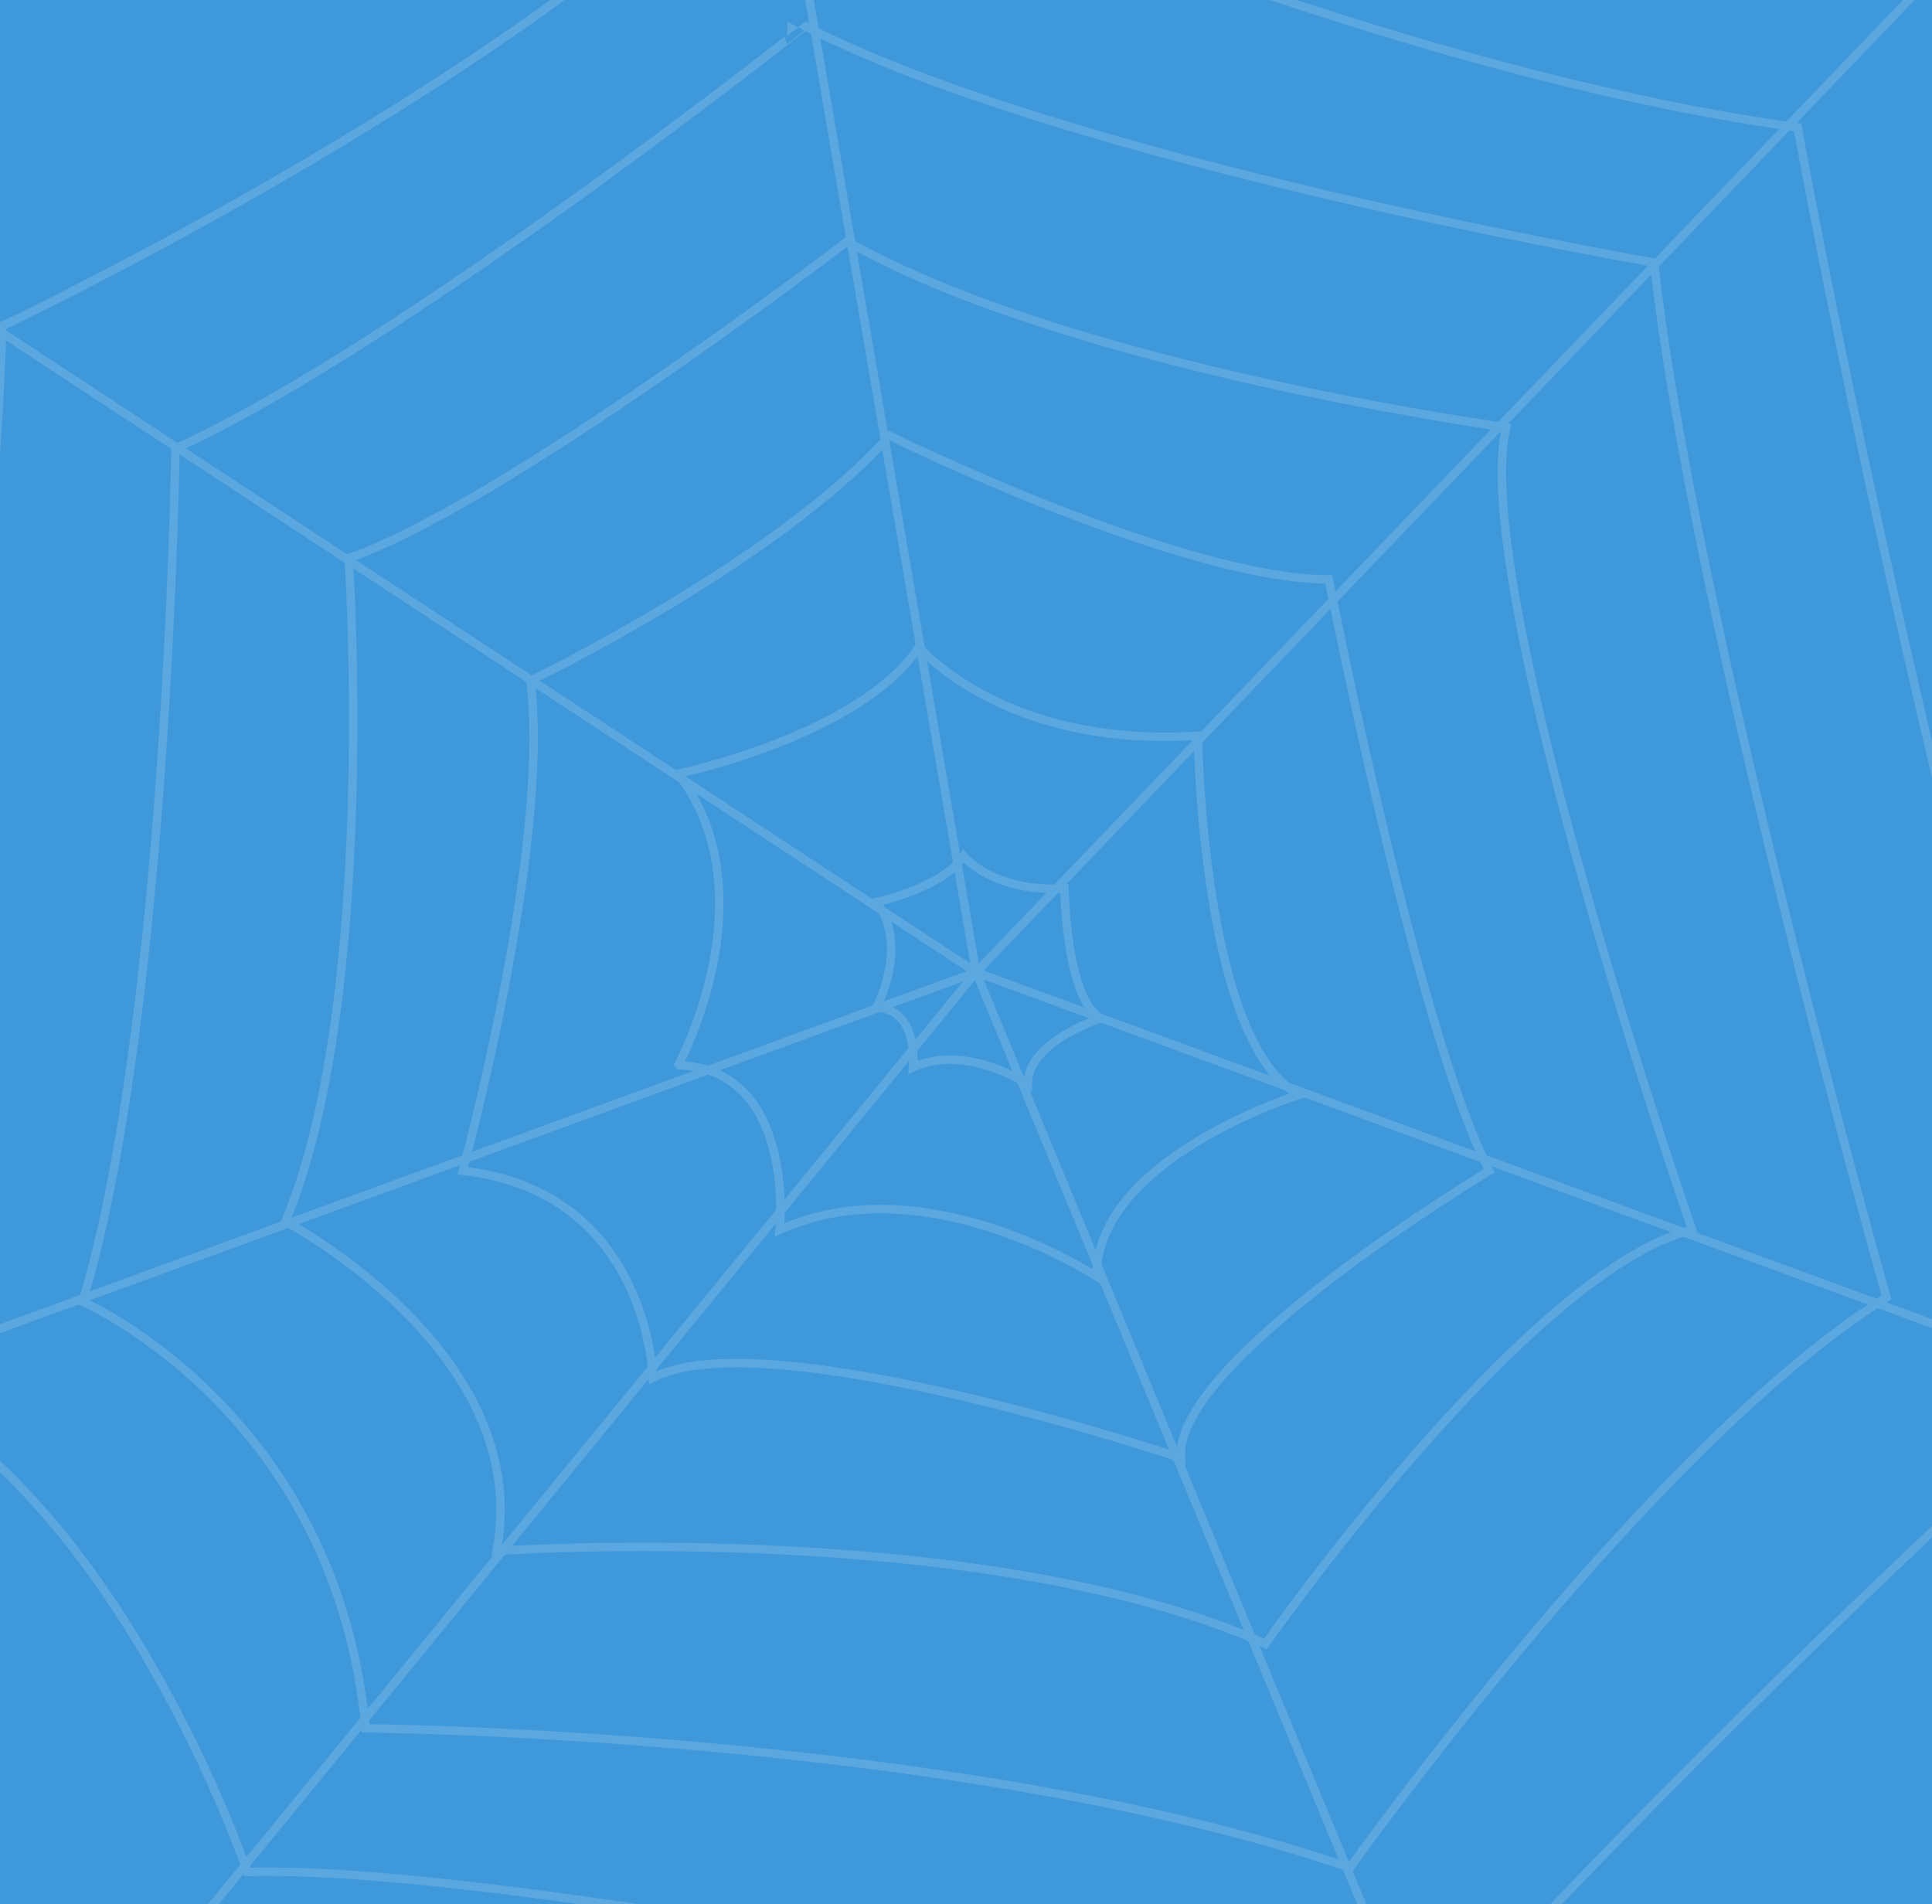
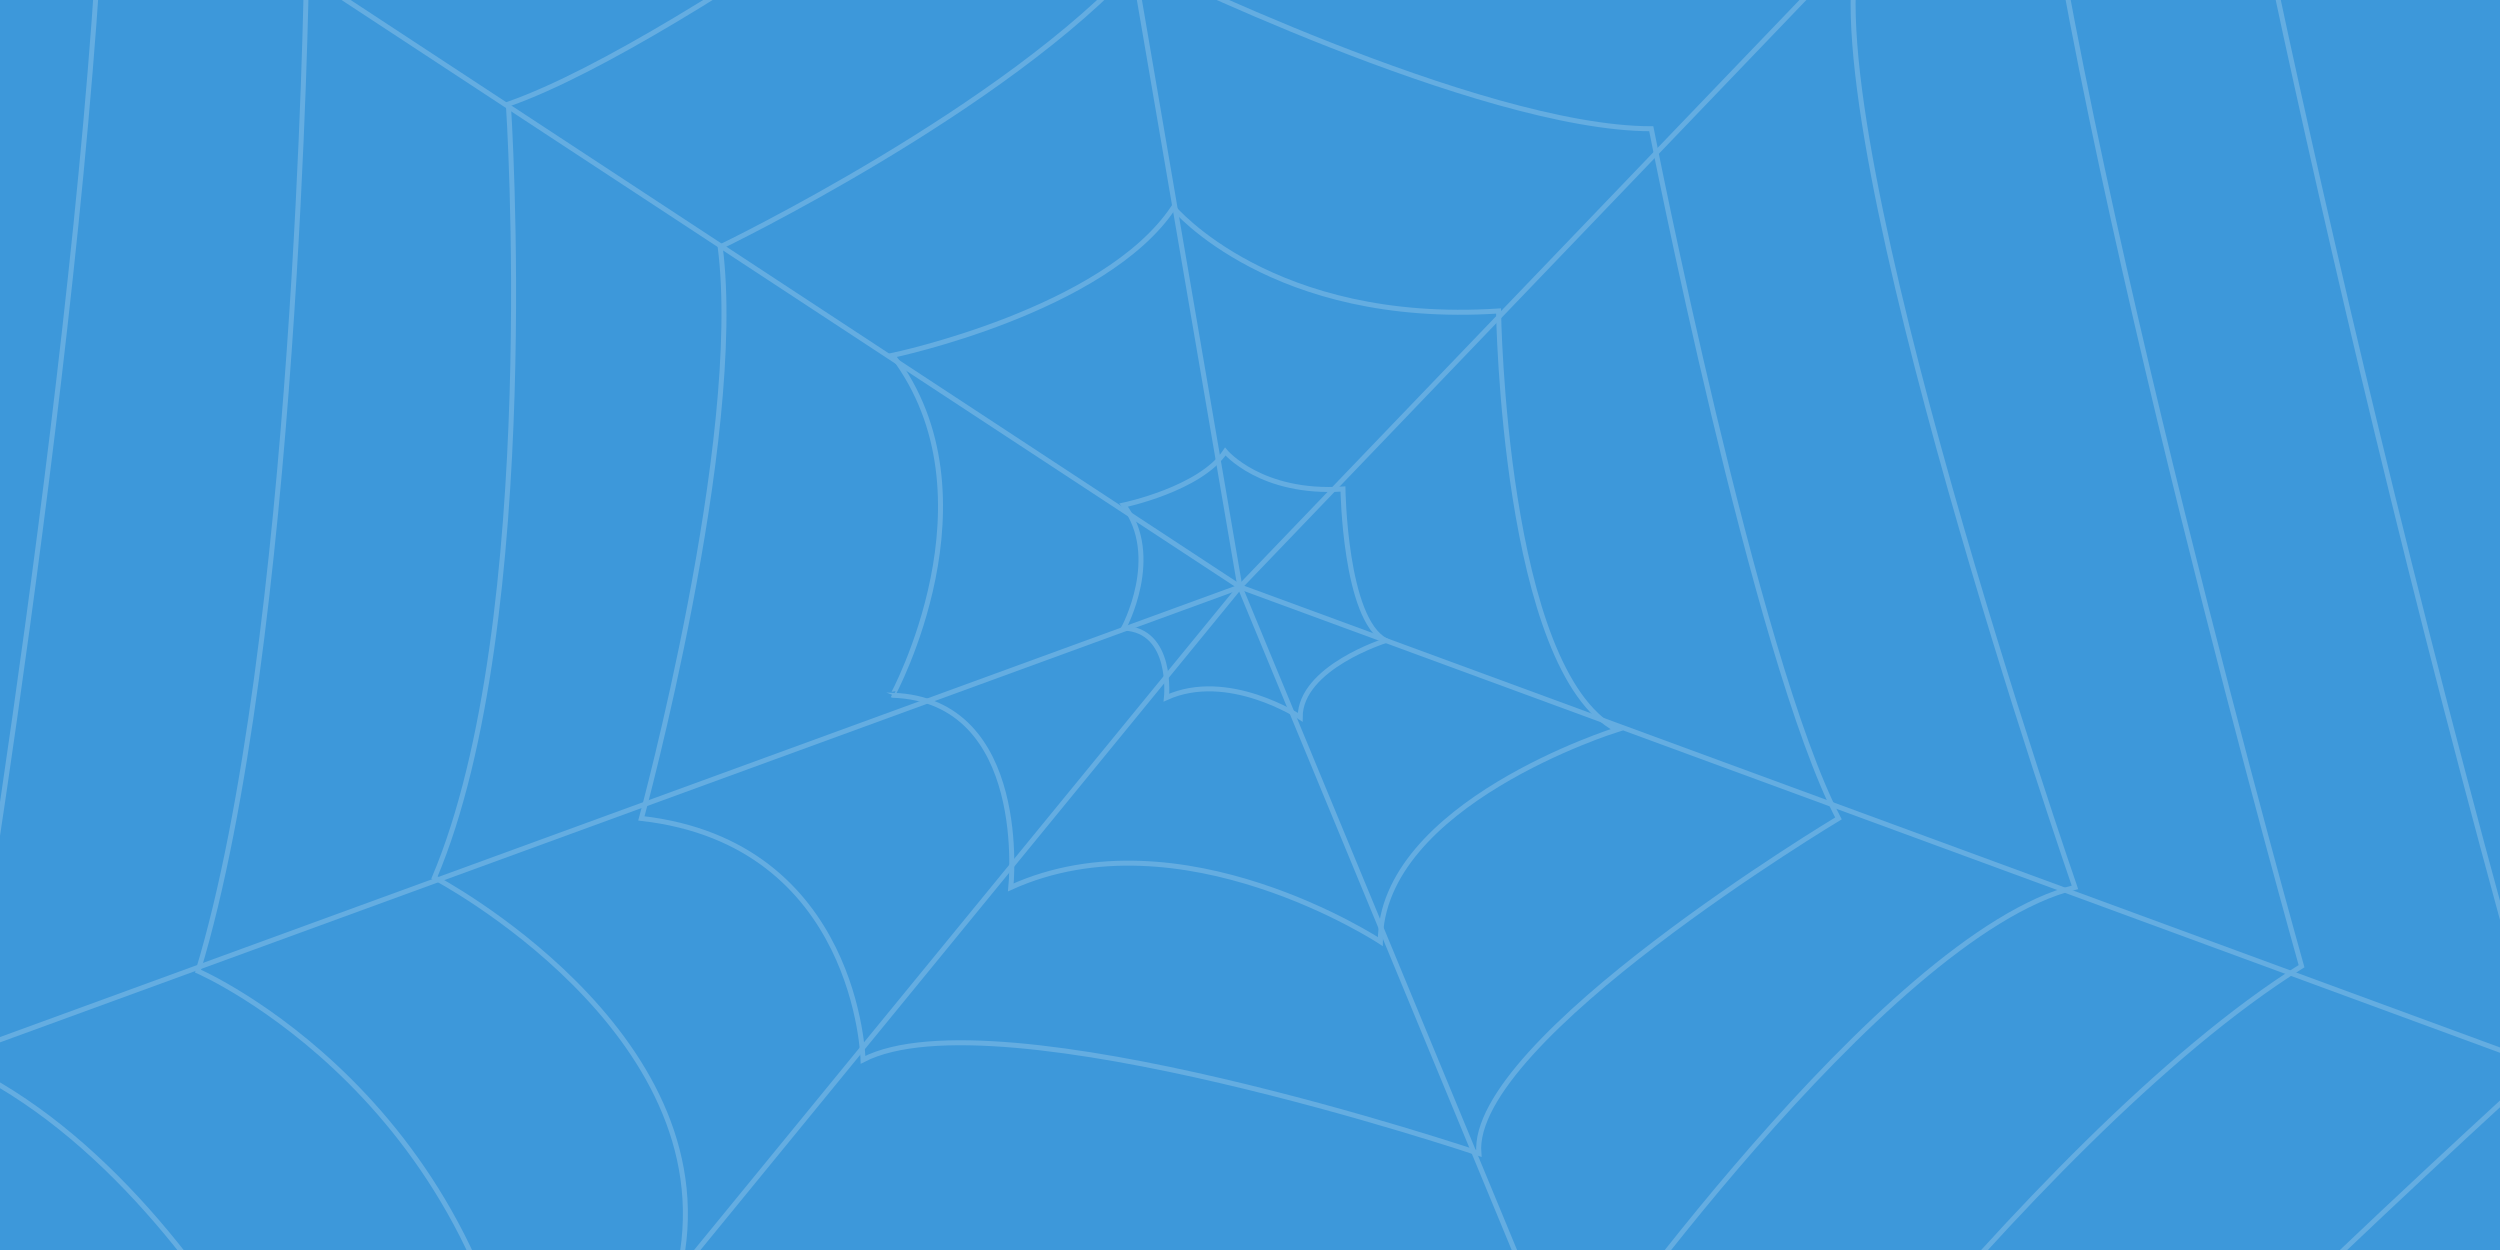
- <svg xmlns="http://www.w3.org/2000/svg" xmlns:xlink="http://www.w3.org/1999/xlink" version="1.1" id="Layer_1" x="0px" y="0px" width="228.667px" height="225.333px" viewBox="0 0 228.667 225.333" enable-background="new 0 0 228.667 225.333" xml:space="preserve">
-   <rect x="-22" y="-26" fill="#3E98DA" width="270.667" height="272" />
-   <g opacity="0.15">
-     <defs>
-       <rect id="SVGID_1_" x="-55.333" y="-71.336" opacity="0.15" width="340.485" height="344.669" />
-     </defs>
-     <clipPath id="SVGID_2_">
-       <use xlink:href="#SVGID_1_" overflow="visible" />
-     </clipPath>
-     <path clip-path="url(#SVGID_2_)" fill="none" stroke="#FFFFFF" stroke-miterlimit="10" d="M92.274-22.918   c33.999,14.5,80.499,32.5,120.499,38c0,0,12,67.5,35,148.5c0,0-45.5,41-79.999,79.5c0,0-103-22.5-138.5-21.5c0,0-15-44.5-43.5-58   c0,0,13.006-76.942,14.5-125C0.274,38.582,64.774,8.082,92.274-22.918z" />
-     <path clip-path="url(#SVGID_2_)" fill="none" stroke="#FFFFFF" stroke-miterlimit="10" d="M20.774,53.082c0,0-1,68-11,101   c0,0,30,13,33.5,50.5c0,0,70,0.5,116.501,16.5c0,0,35.497-50,63.497-67.5c0,0-23-81.5-27.5-122.5c0,0-69.5-12-100.499-28   C95.274,3.082,47.274,41.082,20.774,53.082z" />
-     <path clip-path="url(#SVGID_2_)" fill="none" stroke="#FFFFFF" stroke-miterlimit="10" d="M100.274,28.582c0,0-40.5,31-59,37.5   c0,0,3.5,52.5-7.5,78.5c0,0,29.5,15.5,25,39c0,0,57.5-4,91.001,11c0,0,31-44.23,50.498-49c0,0-26.5-76.5-22-95   C178.273,50.582,126.773,43.582,100.274,28.582z" />
-     <path clip-path="url(#SVGID_2_)" fill="none" stroke="#FFFFFF" stroke-miterlimit="10" d="M54.774,138.581c0,0,10.5-38.5,8-58   c0,0,29.167-14.057,42.5-29c0,0,34.499,17,52,17c0,0,10.535,53.824,18.999,70c0,0-37.5,22.5-36.5,34c0,0-48.999-16.5-62.499-9.5   C77.274,163.081,76.774,141.081,54.774,138.581z" />
-     <path clip-path="url(#SVGID_2_)" fill="none" stroke="#FFFFFF" stroke-miterlimit="10" d="M80.274,91.582c0,0,21.5-4.5,28.5-15   c0,0,10,12,33,10.5c0,0,0.5,36.5,12.002,42.5c0,0-24.002,7.5-24.002,21.5c0,0-20.235-13.318-37.499-5.5c0,0,2-19-12-19.5   C80.274,126.081,91.213,105.968,80.274,91.582z" />
-     <path clip-path="url(#SVGID_2_)" fill="none" stroke="#FFFFFF" stroke-miterlimit="10" d="M103.723,106.779   c0,0,7.782-1.629,10.315-5.429c0,0,3.619,4.343,11.944,3.8c0,0,0.182,13.21,4.342,15.382c0,0-8.685,2.715-8.685,7.781   c0,0-7.324-4.82-13.573-1.99c0,0,0.724-6.877-4.343-7.057C103.723,119.267,107.682,111.985,103.723,106.779z" />
-     <polyline clip-path="url(#SVGID_2_)" fill="none" stroke="#FFFFFF" stroke-miterlimit="10" points="-55.059,3.082 115.524,115.082    284.98,177.378  " />
-     <polyline clip-path="url(#SVGID_2_)" fill="none" stroke="#FFFFFF" stroke-miterlimit="10" points="-7.226,265.081    115.524,115.082 241.693,-16.447  " />
-     <polyline clip-path="url(#SVGID_2_)" fill="none" stroke="#FFFFFF" stroke-miterlimit="10" points="83.607,-71.252    115.525,115.082 180.935,273.142  " />
-     <line clip-path="url(#SVGID_2_)" fill="none" stroke="#FFFFFF" stroke-miterlimit="10" x1="-55.059" y1="177.378" x2="115.524" y2="115.082" />
-     <use xlink:href="#SVGID_1_" overflow="visible" fill="none" stroke="#FFFFFF" stroke-miterlimit="10" />
+ <svg xmlns="http://www.w3.org/2000/svg" xmlns:xlink="http://www.w3.org/1999/xlink" version="1.1" id="Layer_1" x="0px" y="0px" width="500px" height="250px" viewBox="0 0 500 250" enable-background="new 0 0 500 250" xml:space="preserve">
+   <g>
+     <g>
+       <path fill="#3D98DA" d="M504,321c0,4.971-4.029,9-9,9H-4c-4.971,0-9-4.029-9-9v-429c0-4.971,4.029-9,9-9h499c4.971,0,9,4.029,9,9    V321z" />
+     </g>
+     <g opacity="0.2">
+       <defs>
+         <rect id="SVGID_1_" x="-13" y="-117" opacity="0.2" width="517" height="447" />
+       </defs>
+       <clipPath id="SVGID_2_">
+         <use xlink:href="#SVGID_1_" overflow="visible" />
+       </clipPath>
+       <g clip-path="url(#SVGID_2_)">
+         <path fill="none" stroke="#FFFFFF" stroke-miterlimit="10" d="M202.17-154.554c66.998,28.572,158.627,64.041,237.446,74.879     c0,0,23.647,133.01,68.969,292.62c0,0-89.659,80.792-157.642,156.656c0,0-202.962-44.337-272.916-42.367     c0,0-29.557-87.688-85.718-114.289c0,0,25.63-151.617,28.573-246.313C20.883-33.368,147.981-93.468,202.17-154.554z" />
+         <path fill="none" stroke="#FFFFFF" stroke-miterlimit="10" d="M61.279-4.795c0,0-1.973,133.995-21.676,199.022     c0,0,59.113,25.617,66.011,99.511c0,0,137.937,0.985,229.565,32.513c0,0,69.953-98.524,125.129-133.01     c0,0-45.322-160.596-54.191-241.386c0,0-136.949-23.647-198.035-55.176C208.082-103.322,113.498-28.442,61.279-4.795z" />
+         <path fill="none" stroke="#FFFFFF" stroke-miterlimit="10" d="M217.934-53.073c0,0-79.806,61.085-116.26,73.894     c0,0,6.896,103.451-14.778,154.686c0,0,58.129,30.542,49.263,76.849c0,0,113.305-7.882,179.316,21.676     c0,0,61.088-87.156,99.512-96.555c0,0-52.219-150.744-43.353-187.199C371.634-9.722,270.152-23.516,217.934-53.073z" />
+         <path fill="none" stroke="#FFFFFF" stroke-miterlimit="10" d="M128.276,163.683c0,0,20.69-75.864,15.763-114.289     c0,0,57.477-27.699,83.748-57.146c0,0,67.982,33.5,102.466,33.5c0,0,20.761,106.059,37.44,137.935     c0,0-73.894,44.338-71.924,66.998c0,0-96.555-32.514-123.158-18.721C172.611,211.96,171.627,168.609,128.276,163.683z" />
+         <path fill="none" stroke="#FFFFFF" stroke-miterlimit="10" d="M178.523,71.068c0,0,42.367-8.867,56.16-29.557     c0,0,19.706,23.645,65.026,20.69c0,0,0.986,71.924,23.646,83.746c0,0-47.292,14.78-47.292,42.367     c0,0-39.876-26.246-73.895-10.838c0,0,3.941-37.44-23.646-38.426C178.523,139.051,200.08,99.418,178.523,71.068z" />
+         <path fill="none" stroke="#FFFFFF" stroke-miterlimit="10" d="M224.731,101.015c0,0,15.335-3.21,20.323-10.697     c0,0,7.133,8.559,23.537,7.487c0,0,0.358,26.033,8.559,30.31c0,0-17.115,5.351-17.115,15.335c0,0-14.434-9.5-26.745-3.924     c0,0,1.425-13.548-8.559-13.903C224.731,125.623,232.532,111.275,224.731,101.015z" />
+         <polyline fill="none" stroke="#FFFFFF" stroke-miterlimit="10" points="-88.152,-103.322 247.984,117.376 581.9,240.133    " />
+         <polyline fill="none" stroke="#FFFFFF" stroke-miterlimit="10" points="6.104,412.952 247.984,117.376 496.603,-141.804    " />
+         <polyline fill="none" stroke="#FFFFFF" stroke-miterlimit="10" points="185.094,-249.797 247.985,117.376 376.88,428.834    " />
+         <line fill="none" stroke="#FFFFFF" stroke-miterlimit="10" x1="-88.152" y1="240.133" x2="247.984" y2="117.376" />
+       </g>
+     </g>
  </g>
</svg>
